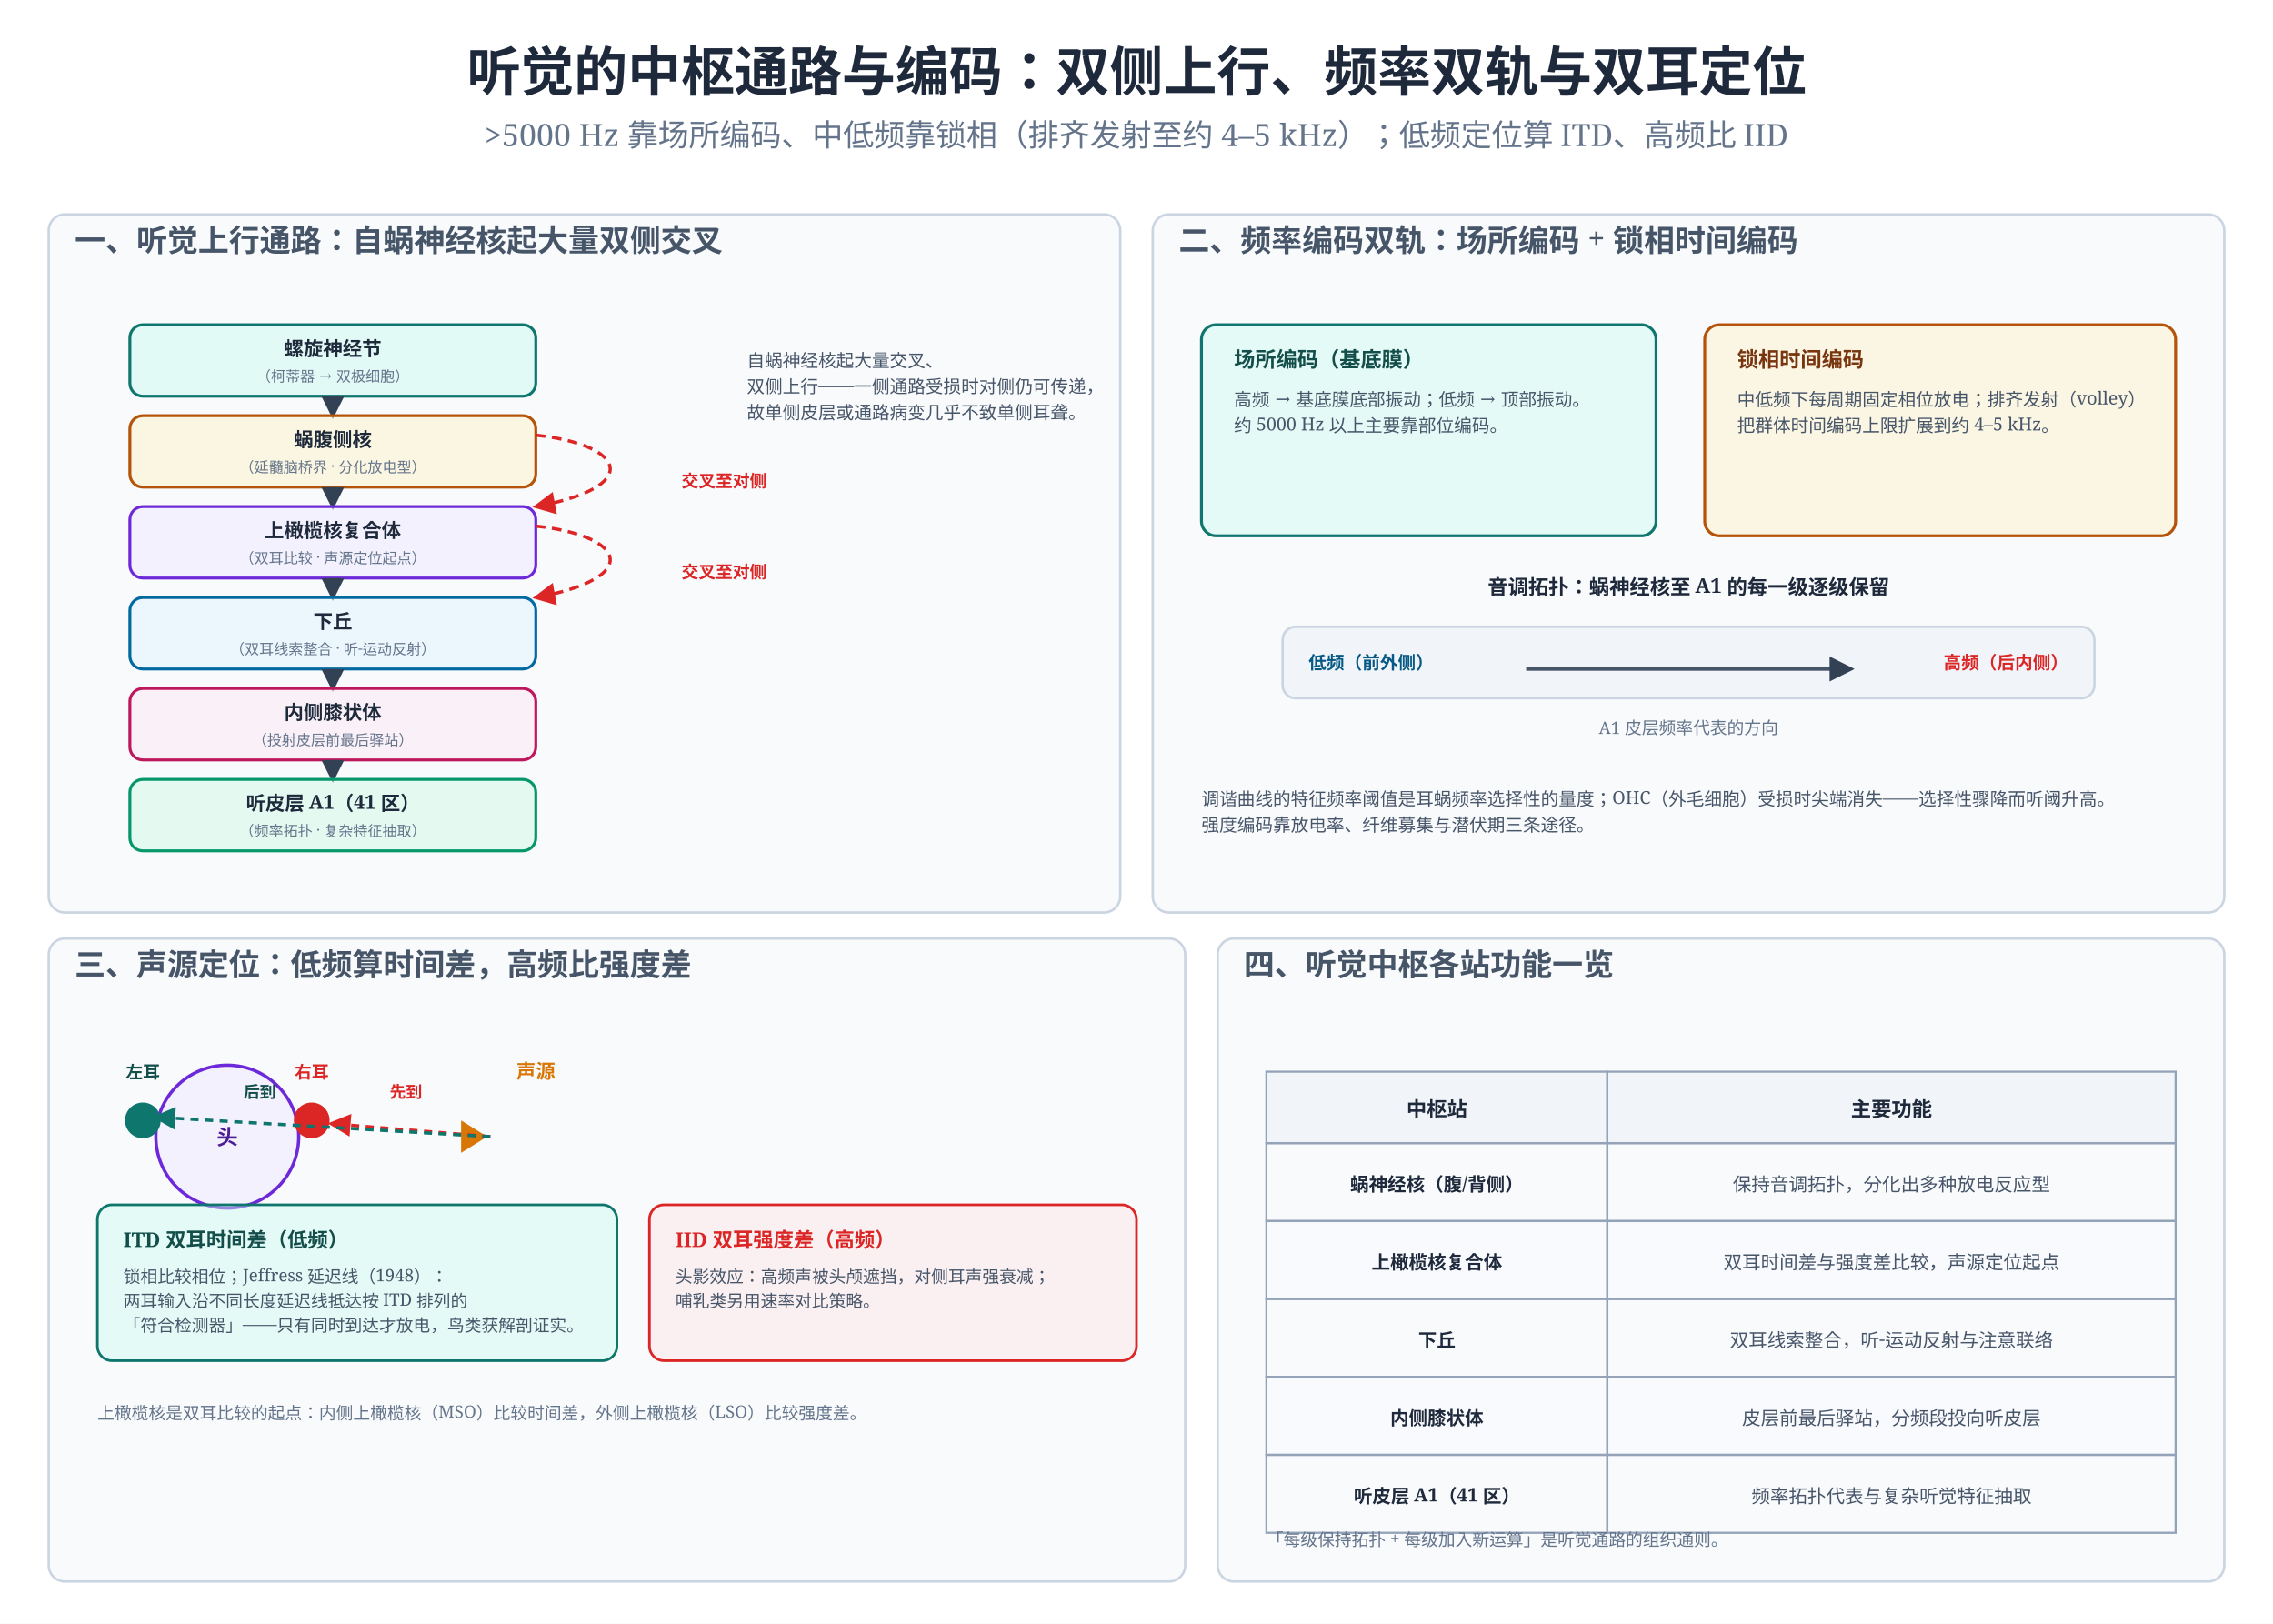
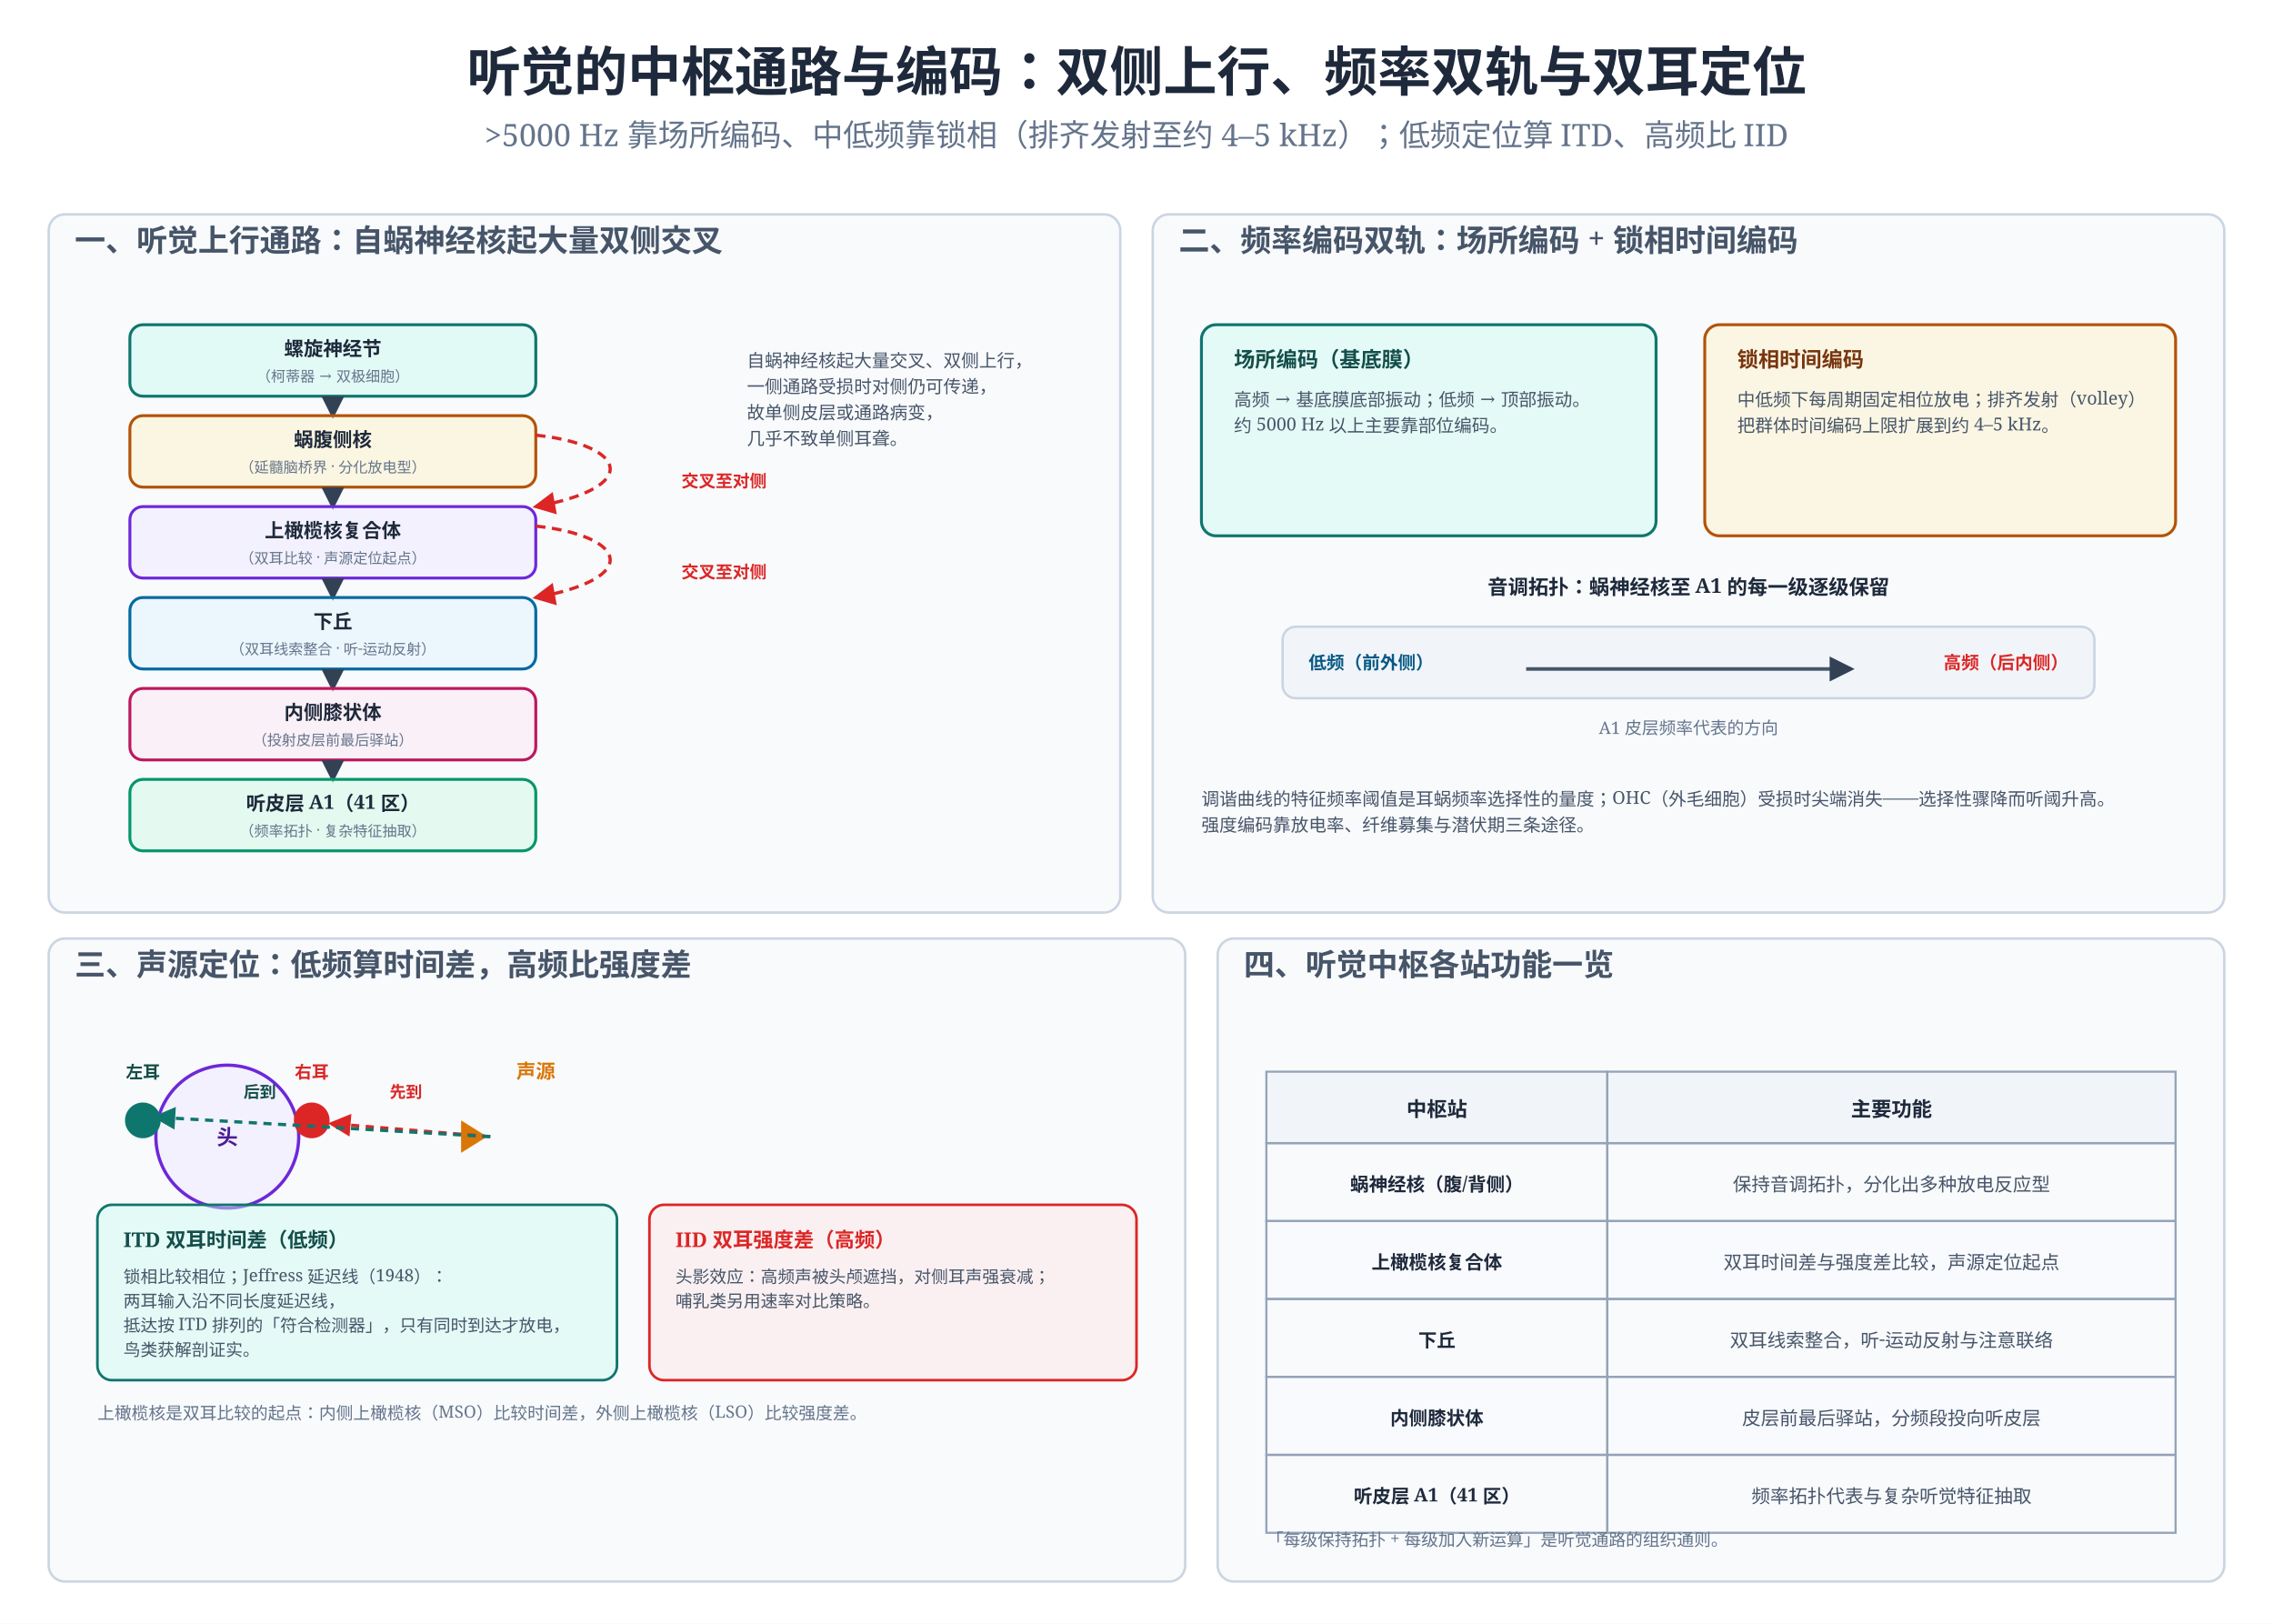
<svg xmlns="http://www.w3.org/2000/svg" width="1400" height="1000" viewBox="0 0 1400 1000" font-family="Noto Serif SC, LXGW WenKai, Songti SC, serif">
  <defs>
    <marker id="arr-ink" viewBox="0 0 10 10" refX="8.5" refY="5" markerWidth="7" markerHeight="7" orient="auto-start-reverse">
      <path d="M0,0 L10,5 L0,10 z" fill="#334155" />
    </marker>
    <marker id="arr-dna" viewBox="0 0 10 10" refX="8.5" refY="5" markerWidth="7" markerHeight="7" orient="auto-start-reverse">
      <path d="M0,0 L10,5 L0,10 z" fill="#0f766e" />
    </marker>
    <marker id="arr-rna" viewBox="0 0 10 10" refX="8.5" refY="5" markerWidth="7" markerHeight="7" orient="auto-start-reverse">
      <path d="M0,0 L10,5 L0,10 z" fill="#b45309" />
    </marker>
    <marker id="arr-pro" viewBox="0 0 10 10" refX="8.5" refY="5" markerWidth="7" markerHeight="7" orient="auto-start-reverse">
      <path d="M0,0 L10,5 L0,10 z" fill="#6d28d9" />
    </marker>
    <marker id="arr-enz" viewBox="0 0 10 10" refX="8.5" refY="5" markerWidth="7" markerHeight="7" orient="auto-start-reverse">
      <path d="M0,0 L10,5 L0,10 z" fill="#be185d" />
    </marker>
    <marker id="arr-acc" viewBox="0 0 10 10" refX="8.5" refY="5" markerWidth="7" markerHeight="7" orient="auto-start-reverse">
      <path d="M0,0 L10,5 L0,10 z" fill="#0369a1" />
    </marker>
    <marker id="arr-ok" viewBox="0 0 10 10" refX="8.5" refY="5" markerWidth="7" markerHeight="7" orient="auto-start-reverse">
      <path d="M0,0 L10,5 L0,10 z" fill="#059669" />
    </marker>
    <marker id="arr-warn" viewBox="0 0 10 10" refX="8.5" refY="5" markerWidth="7" markerHeight="7" orient="auto-start-reverse">
      <path d="M0,0 L10,5 L0,10 z" fill="#b45309" />
    </marker>
    <marker id="arr-bad" viewBox="0 0 10 10" refX="8.5" refY="5" markerWidth="7" markerHeight="7" orient="auto-start-reverse">
      <path d="M0,0 L10,5 L0,10 z" fill="#dc2626" />
    </marker>
    <marker id="arr-mute" viewBox="0 0 10 10" refX="8.5" refY="5" markerWidth="7" markerHeight="7" orient="auto-start-reverse">
      <path d="M0,0 L10,5 L0,10 z" fill="#94a3b8" />
    </marker>
  </defs>
  <rect x="0" y="0" width="1400" height="1000" fill="#ffffff" />
  <text x="700" y="56" text-anchor="middle" font-size="33" font-weight="700" fill="#1e293b">听觉的中枢通路与编码：双侧上行、频率双轨与双耳定位</text>
  <text x="700" y="90" text-anchor="middle" font-size="19" fill="#64748b">&gt;5000 Hz 靠场所编码、中低频靠锁相（排齐发射至约 4–5 kHz）；低频定位算 ITD、高频比 IID</text>
  <rect x="30" y="132" width="660" height="430" rx="10" fill="#f8fafc" stroke="#cbd5e1" stroke-width="1.5" />
  <text x="46" y="154.84" font-size="19" fill="#475569" font-weight="700">一、听觉上行通路：自蜗神经核起大量双侧交叉</text>
  <rect x="80" y="200" width="250" height="44" rx="8" fill="#ccfbf1" fill-opacity="0.5" stroke="#0f766e" stroke-width="1.8" />
  <text x="205" y="219" font-size="12" fill="#1e293b" text-anchor="middle" font-weight="700">螺旋神经节</text>
  <text x="205" y="235" font-size="9" fill="#64748b" text-anchor="middle">（柯蒂器 → 双极细胞）</text>
  <line x1="205" y1="244" x2="205" y2="256" stroke="#475569" stroke-width="2" marker-end="url(#arr-ink)" />
  <rect x="80" y="256" width="250" height="44" rx="8" fill="#fef3c7" fill-opacity="0.5" stroke="#b45309" stroke-width="1.8" />
  <text x="205" y="275" font-size="12" fill="#1e293b" text-anchor="middle" font-weight="700">蜗腹侧核</text>
  <text x="205" y="291" font-size="9" fill="#64748b" text-anchor="middle">（延髓脑桥界 · 分化放电型）</text>
  <line x1="205" y1="300" x2="205" y2="312" stroke="#475569" stroke-width="2" marker-end="url(#arr-ink)" />
  <rect x="80" y="312" width="250" height="44" rx="8" fill="#ede9fe" fill-opacity="0.5" stroke="#6d28d9" stroke-width="1.8" />
  <text x="205" y="331" font-size="12" fill="#1e293b" text-anchor="middle" font-weight="700">上橄榄核复合体</text>
  <text x="205" y="347" font-size="9" fill="#64748b" text-anchor="middle">（双耳比较 · 声源定位起点）</text>
  <line x1="205" y1="356" x2="205" y2="368" stroke="#475569" stroke-width="2" marker-end="url(#arr-ink)" />
  <rect x="80" y="368" width="250" height="44" rx="8" fill="#e0f2fe" fill-opacity="0.5" stroke="#0369a1" stroke-width="1.8" />
  <text x="205" y="387" font-size="12" fill="#1e293b" text-anchor="middle" font-weight="700">下丘</text>
  <text x="205" y="403" font-size="9" fill="#64748b" text-anchor="middle">（双耳线索整合 · 听-运动反射）</text>
  <line x1="205" y1="412" x2="205" y2="424" stroke="#475569" stroke-width="2" marker-end="url(#arr-ink)" />
  <rect x="80" y="424" width="250" height="44" rx="8" fill="#fce7f3" fill-opacity="0.5" stroke="#be185d" stroke-width="1.8" />
  <text x="205" y="443" font-size="12" fill="#1e293b" text-anchor="middle" font-weight="700">内侧膝状体</text>
  <text x="205" y="459" font-size="9" fill="#64748b" text-anchor="middle">（投射皮层前最后驿站）</text>
  <line x1="205" y1="468" x2="205" y2="480" stroke="#475569" stroke-width="2" marker-end="url(#arr-ink)" />
  <rect x="80" y="480" width="250" height="44" rx="8" fill="#d1fae5" fill-opacity="0.5" stroke="#059669" stroke-width="1.8" />
  <text x="205" y="499" font-size="12" fill="#1e293b" text-anchor="middle" font-weight="700">听皮层 A1（41 区）</text>
  <text x="205" y="515" font-size="9" fill="#64748b" text-anchor="middle">（频率拓扑 · 复杂特征抽取）</text>
-   <text x="460" y="226" font-size="11" fill="#475569">自蜗神经核起大量交叉、</text>
-   <text x="460" y="242" font-size="11" fill="#475569">双侧上行——一侧通路受损时对侧仍可传递，</text>
-   <text x="460" y="258" font-size="11" fill="#475569">故单侧皮层或通路病变几乎不致单侧耳聋。</text>
+   <text x="460" y="226" font-size="11" fill="#475569">自蜗神经核起大量交叉、双侧上行，</text>
+   <text x="460" y="242" font-size="11" fill="#475569">一侧通路受损时对侧仍可传递，</text>
+   <text x="460" y="258" font-size="11" fill="#475569">故单侧皮层或通路病变，</text>
+   <text x="460" y="274" font-size="11" fill="#475569">几乎不致单侧耳聋。</text>
  <path d="M330,268 C386,274 396,300 330,312" fill="none" stroke="#dc2626" stroke-width="2" stroke-dasharray="6 4" marker-end="url(#arr-bad)" />
  <path d="M330,324 C386,330 396,356 330,368" fill="none" stroke="#dc2626" stroke-width="2" stroke-dasharray="6 4" marker-end="url(#arr-bad)" />
  <text x="446" y="300" font-size="10.5" fill="#dc2626" text-anchor="middle" font-weight="700">交叉至对侧</text>
  <text x="446" y="356" font-size="10.5" fill="#dc2626" text-anchor="middle" font-weight="700">交叉至对侧</text>
  <rect x="710" y="132" width="660" height="430" rx="10" fill="#f8fafc" stroke="#cbd5e1" stroke-width="1.5" />
  <text x="726" y="154.84" font-size="19" fill="#475569" font-weight="700">二、频率编码双轨：场所编码 + 锁相时间编码</text>
  <rect x="740" y="200" width="280" height="130" rx="9" fill="#ccfbf1" fill-opacity="0.45" stroke="#0f766e" stroke-width="1.8" />
  <text x="760" y="226" font-size="13" fill="#134e4a" font-weight="700">场所编码（基底膜）</text>
  <text x="760" y="250" font-size="11" fill="#475569">高频 → 基底膜底部振动；低频 → 顶部振动。</text>
  <text x="760" y="266" font-size="11" fill="#475569">约 5000 Hz 以上主要靠部位编码。</text>
  <rect x="1050" y="200" width="290" height="130" rx="9" fill="#fef3c7" fill-opacity="0.45" stroke="#b45309" stroke-width="1.8" />
  <text x="1070" y="226" font-size="13" fill="#78350f" font-weight="700">锁相时间编码</text>
  <text x="1070" y="250" font-size="11" fill="#475569">中低频下每周期固定相位放电；排齐发射（volley）</text>
  <text x="1070" y="266" font-size="11" fill="#475569">把群体时间编码上限扩展到约 4–5 kHz。</text>
  <text x="1040" y="366" font-size="12.5" fill="#1e293b" text-anchor="middle" font-weight="700">音调拓扑：蜗神经核至 A1 的每一级逐级保留</text>
  <rect x="790" y="386" width="500" height="44" rx="8" fill="#f1f5f9" stroke="#cbd5e1" stroke-width="1.5" />
  <text x="806" y="412" font-size="11" fill="#075985" font-weight="700">低频（前外侧）</text>
  <text x="1274" y="412" font-size="11" fill="#dc2626" text-anchor="end" font-weight="700">高频（后内侧）</text>
  <line x1="940" y1="412" x2="1140" y2="412" stroke="#475569" stroke-width="2.2" marker-end="url(#arr-ink)" />
  <text x="1040" y="452" font-size="10.5" fill="#64748b" text-anchor="middle">A1 皮层频率代表的方向</text>
  <text x="740" y="496" font-size="11" fill="#475569">调谐曲线的特征频率阈值是耳蜗频率选择性的量度；OHC（外毛细胞）受损时尖端消失——选择性骤降而听阈升高。</text>
  <text x="740" y="512" font-size="11" fill="#475569">强度编码靠放电率、纤维募集与潜伏期三条途径。</text>
  <rect x="30" y="578" width="700" height="396" rx="10" fill="#f8fafc" stroke="#cbd5e1" stroke-width="1.5" />
  <text x="46" y="600.84" font-size="19" fill="#475569" font-weight="700">三、声源定位：低频算时间差，高频比强度差</text>
  <circle cx="140" cy="700" r="44" fill="#ede9fe" fill-opacity="0.5" stroke="#6d28d9" stroke-width="2" />
  <text x="140" y="705" font-size="13" fill="#4c1d95" text-anchor="middle" font-weight="700">头</text>
  <circle cx="88" cy="690" r="11" fill="#0f766e" />
  <circle cx="192" cy="690" r="11" fill="#dc2626" />
  <text x="88" y="664" font-size="10.5" fill="#134e4a" text-anchor="middle" font-weight="700">左耳</text>
  <text x="192" y="664" font-size="10.5" fill="#dc2626" text-anchor="middle" font-weight="700">右耳</text>
  <text x="330" y="664" font-size="12" fill="#d97706" text-anchor="middle" font-weight="700">声源</text>
  <polygon points="300,700 284,690 284,710" fill="#d97706" />
  <line x1="302" y1="700" x2="204" y2="692" stroke="#dc2626" stroke-width="2" stroke-dasharray="5 4" marker-end="url(#arr-bad)" />
  <line x1="302" y1="700" x2="96" y2="688" stroke="#0f766e" stroke-width="2" stroke-dasharray="5 4" marker-end="url(#arr-dna)" />
  <text x="250" y="676" font-size="10" fill="#dc2626" text-anchor="middle" font-weight="700">先到</text>
  <text x="160" y="676" font-size="10" fill="#134e4a" text-anchor="middle" font-weight="700">后到</text>
-   <rect x="60" y="742" width="320" height="96" rx="9" fill="#ccfbf1" fill-opacity="0.45" stroke="#0f766e" stroke-width="1.6" />
+   <rect x="60" y="742" width="320" height="108" rx="9" fill="#ccfbf1" fill-opacity="0.45" stroke="#0f766e" stroke-width="1.6" />
  <text x="76" y="768" font-size="12.5" fill="#134e4a" font-weight="700">ITD 双耳时间差（低频）</text>
  <text x="76" y="790" font-size="10.5" fill="#475569">锁相比较相位；Jeffress 延迟线（1948）：</text>
-   <text x="76" y="805" font-size="10.5" fill="#475569">两耳输入沿不同长度延迟线抵达按 ITD 排列的</text>
-   <text x="76" y="820" font-size="10.5" fill="#475569">「符合检测器」——只有同时到达才放电，鸟类获解剖证实。</text>
-   <rect x="400" y="742" width="300" height="96" rx="9" fill="#fee2e2" fill-opacity="0.4" stroke="#dc2626" stroke-width="1.6" />
+   <text x="76" y="805" font-size="10.5" fill="#475569">两耳输入沿不同长度延迟线，</text>
+   <text x="76" y="820" font-size="10.5" fill="#475569">抵达按 ITD 排列的「符合检测器」，只有同时到达才放电，</text>
+   <text x="76" y="835" font-size="10.5" fill="#475569">鸟类获解剖证实。</text>
+   <rect x="400" y="742" width="300" height="108" rx="9" fill="#fee2e2" fill-opacity="0.4" stroke="#dc2626" stroke-width="1.6" />
  <text x="416" y="768" font-size="12.5" fill="#dc2626" font-weight="700">IID 双耳强度差（高频）</text>
  <text x="416" y="790" font-size="10.5" fill="#475569">头影效应：高频声被头颅遮挡，对侧耳声强衰减；</text>
  <text x="416" y="805" font-size="10.5" fill="#475569">哺乳类另用速率对比策略。</text>
  <text x="60" y="874" font-size="10.5" fill="#64748b">上橄榄核是双耳比较的起点：内侧上橄榄核（MSO）比较时间差，外侧上橄榄核（LSO）比较强度差。</text>
  <rect x="750" y="578" width="620" height="396" rx="10" fill="#f8fafc" stroke="#cbd5e1" stroke-width="1.5" />
  <text x="766" y="600.84" font-size="19" fill="#475569" font-weight="700">四、听觉中枢各站功能一览</text>
  <rect x="780" y="660" width="210" height="44" fill="#f1f5f9" stroke="#94a3b8" stroke-width="1.3" />
  <text x="885" y="687.5" font-size="12.5" fill="#1e293b" text-anchor="middle" font-weight="700">中枢站</text>
  <rect x="990" y="660" width="350" height="44" fill="#f1f5f9" stroke="#94a3b8" stroke-width="1.3" />
  <text x="1165" y="687.5" font-size="12.5" fill="#1e293b" text-anchor="middle" font-weight="700">主要功能</text>
  <rect x="780" y="704" width="210" height="48" fill="none" stroke="#94a3b8" stroke-width="1.3" />
  <text x="885" y="733.5" font-size="11.5" fill="#1e293b" text-anchor="middle" font-weight="700">蜗神经核（腹/背侧）</text>
  <rect x="990" y="704" width="350" height="48" fill="none" stroke="#94a3b8" stroke-width="1.3" />
  <text x="1165" y="733.5" font-size="11.5" fill="#475569" text-anchor="middle" font-weight="500">保持音调拓扑，分化出多种放电反应型</text>
  <rect x="780" y="752" width="560" height="48" fill="#f8fafc" fill-opacity="0.85" />
  <rect x="780" y="752" width="210" height="48" fill="none" stroke="#94a3b8" stroke-width="1.3" />
  <text x="885" y="781.5" font-size="11.5" fill="#1e293b" text-anchor="middle" font-weight="700">上橄榄核复合体</text>
  <rect x="990" y="752" width="350" height="48" fill="none" stroke="#94a3b8" stroke-width="1.3" />
  <text x="1165" y="781.5" font-size="11.5" fill="#475569" text-anchor="middle" font-weight="500">双耳时间差与强度差比较，声源定位起点</text>
  <rect x="780" y="800" width="210" height="48" fill="none" stroke="#94a3b8" stroke-width="1.3" />
  <text x="885" y="829.5" font-size="11.5" fill="#1e293b" text-anchor="middle" font-weight="700">下丘</text>
  <rect x="990" y="800" width="350" height="48" fill="none" stroke="#94a3b8" stroke-width="1.3" />
  <text x="1165" y="829.5" font-size="11.5" fill="#475569" text-anchor="middle" font-weight="500">双耳线索整合，听-运动反射与注意联络</text>
  <rect x="780" y="848" width="560" height="48" fill="#f8fafc" fill-opacity="0.85" />
  <rect x="780" y="848" width="210" height="48" fill="none" stroke="#94a3b8" stroke-width="1.3" />
  <text x="885" y="877.5" font-size="11.5" fill="#1e293b" text-anchor="middle" font-weight="700">内侧膝状体</text>
  <rect x="990" y="848" width="350" height="48" fill="none" stroke="#94a3b8" stroke-width="1.3" />
  <text x="1165" y="877.5" font-size="11.5" fill="#475569" text-anchor="middle" font-weight="500">皮层前最后驿站，分频段投向听皮层</text>
  <rect x="780" y="896" width="210" height="48" fill="none" stroke="#94a3b8" stroke-width="1.3" />
  <text x="885" y="925.5" font-size="11.5" fill="#1e293b" text-anchor="middle" font-weight="700">听皮层 A1（41 区）</text>
  <rect x="990" y="896" width="350" height="48" fill="none" stroke="#94a3b8" stroke-width="1.3" />
  <text x="1165" y="925.5" font-size="11.5" fill="#475569" text-anchor="middle" font-weight="500">频率拓扑代表与复杂听觉特征抽取</text>
  <text x="780" y="952" font-size="10.5" fill="#64748b">「每级保持拓扑 + 每级加入新运算」是听觉通路的组织通则。</text>
</svg>
